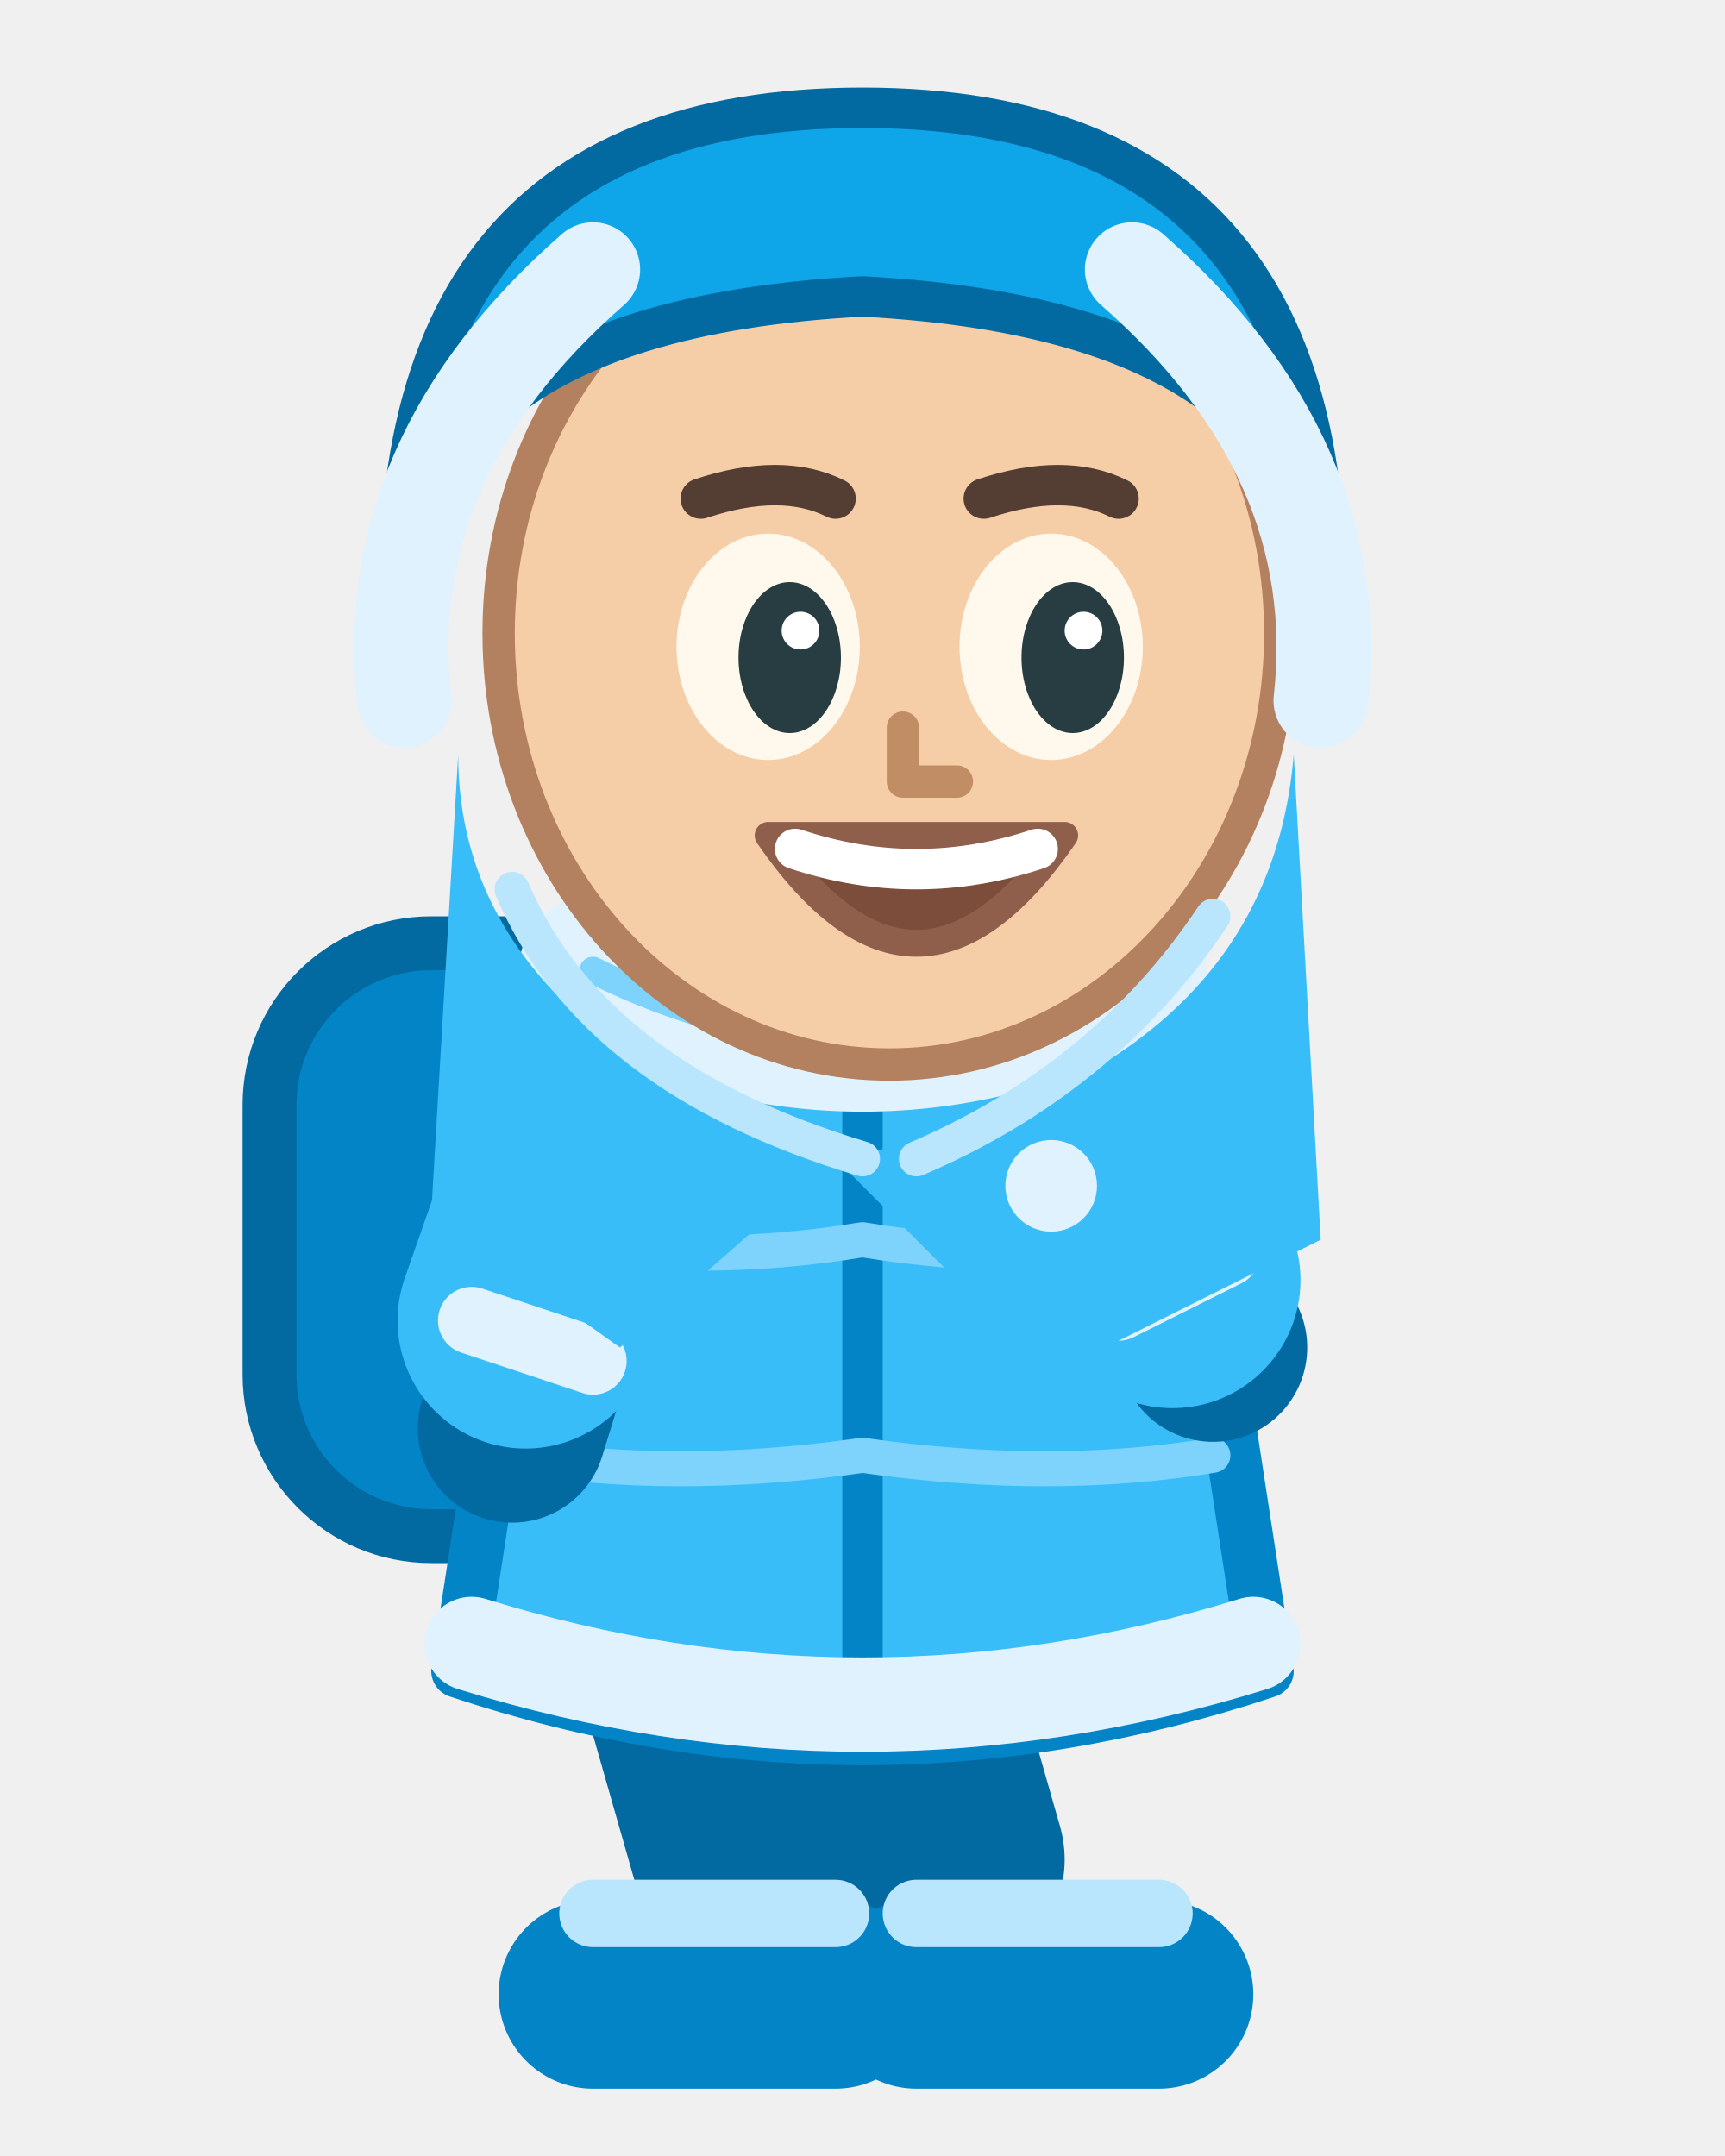
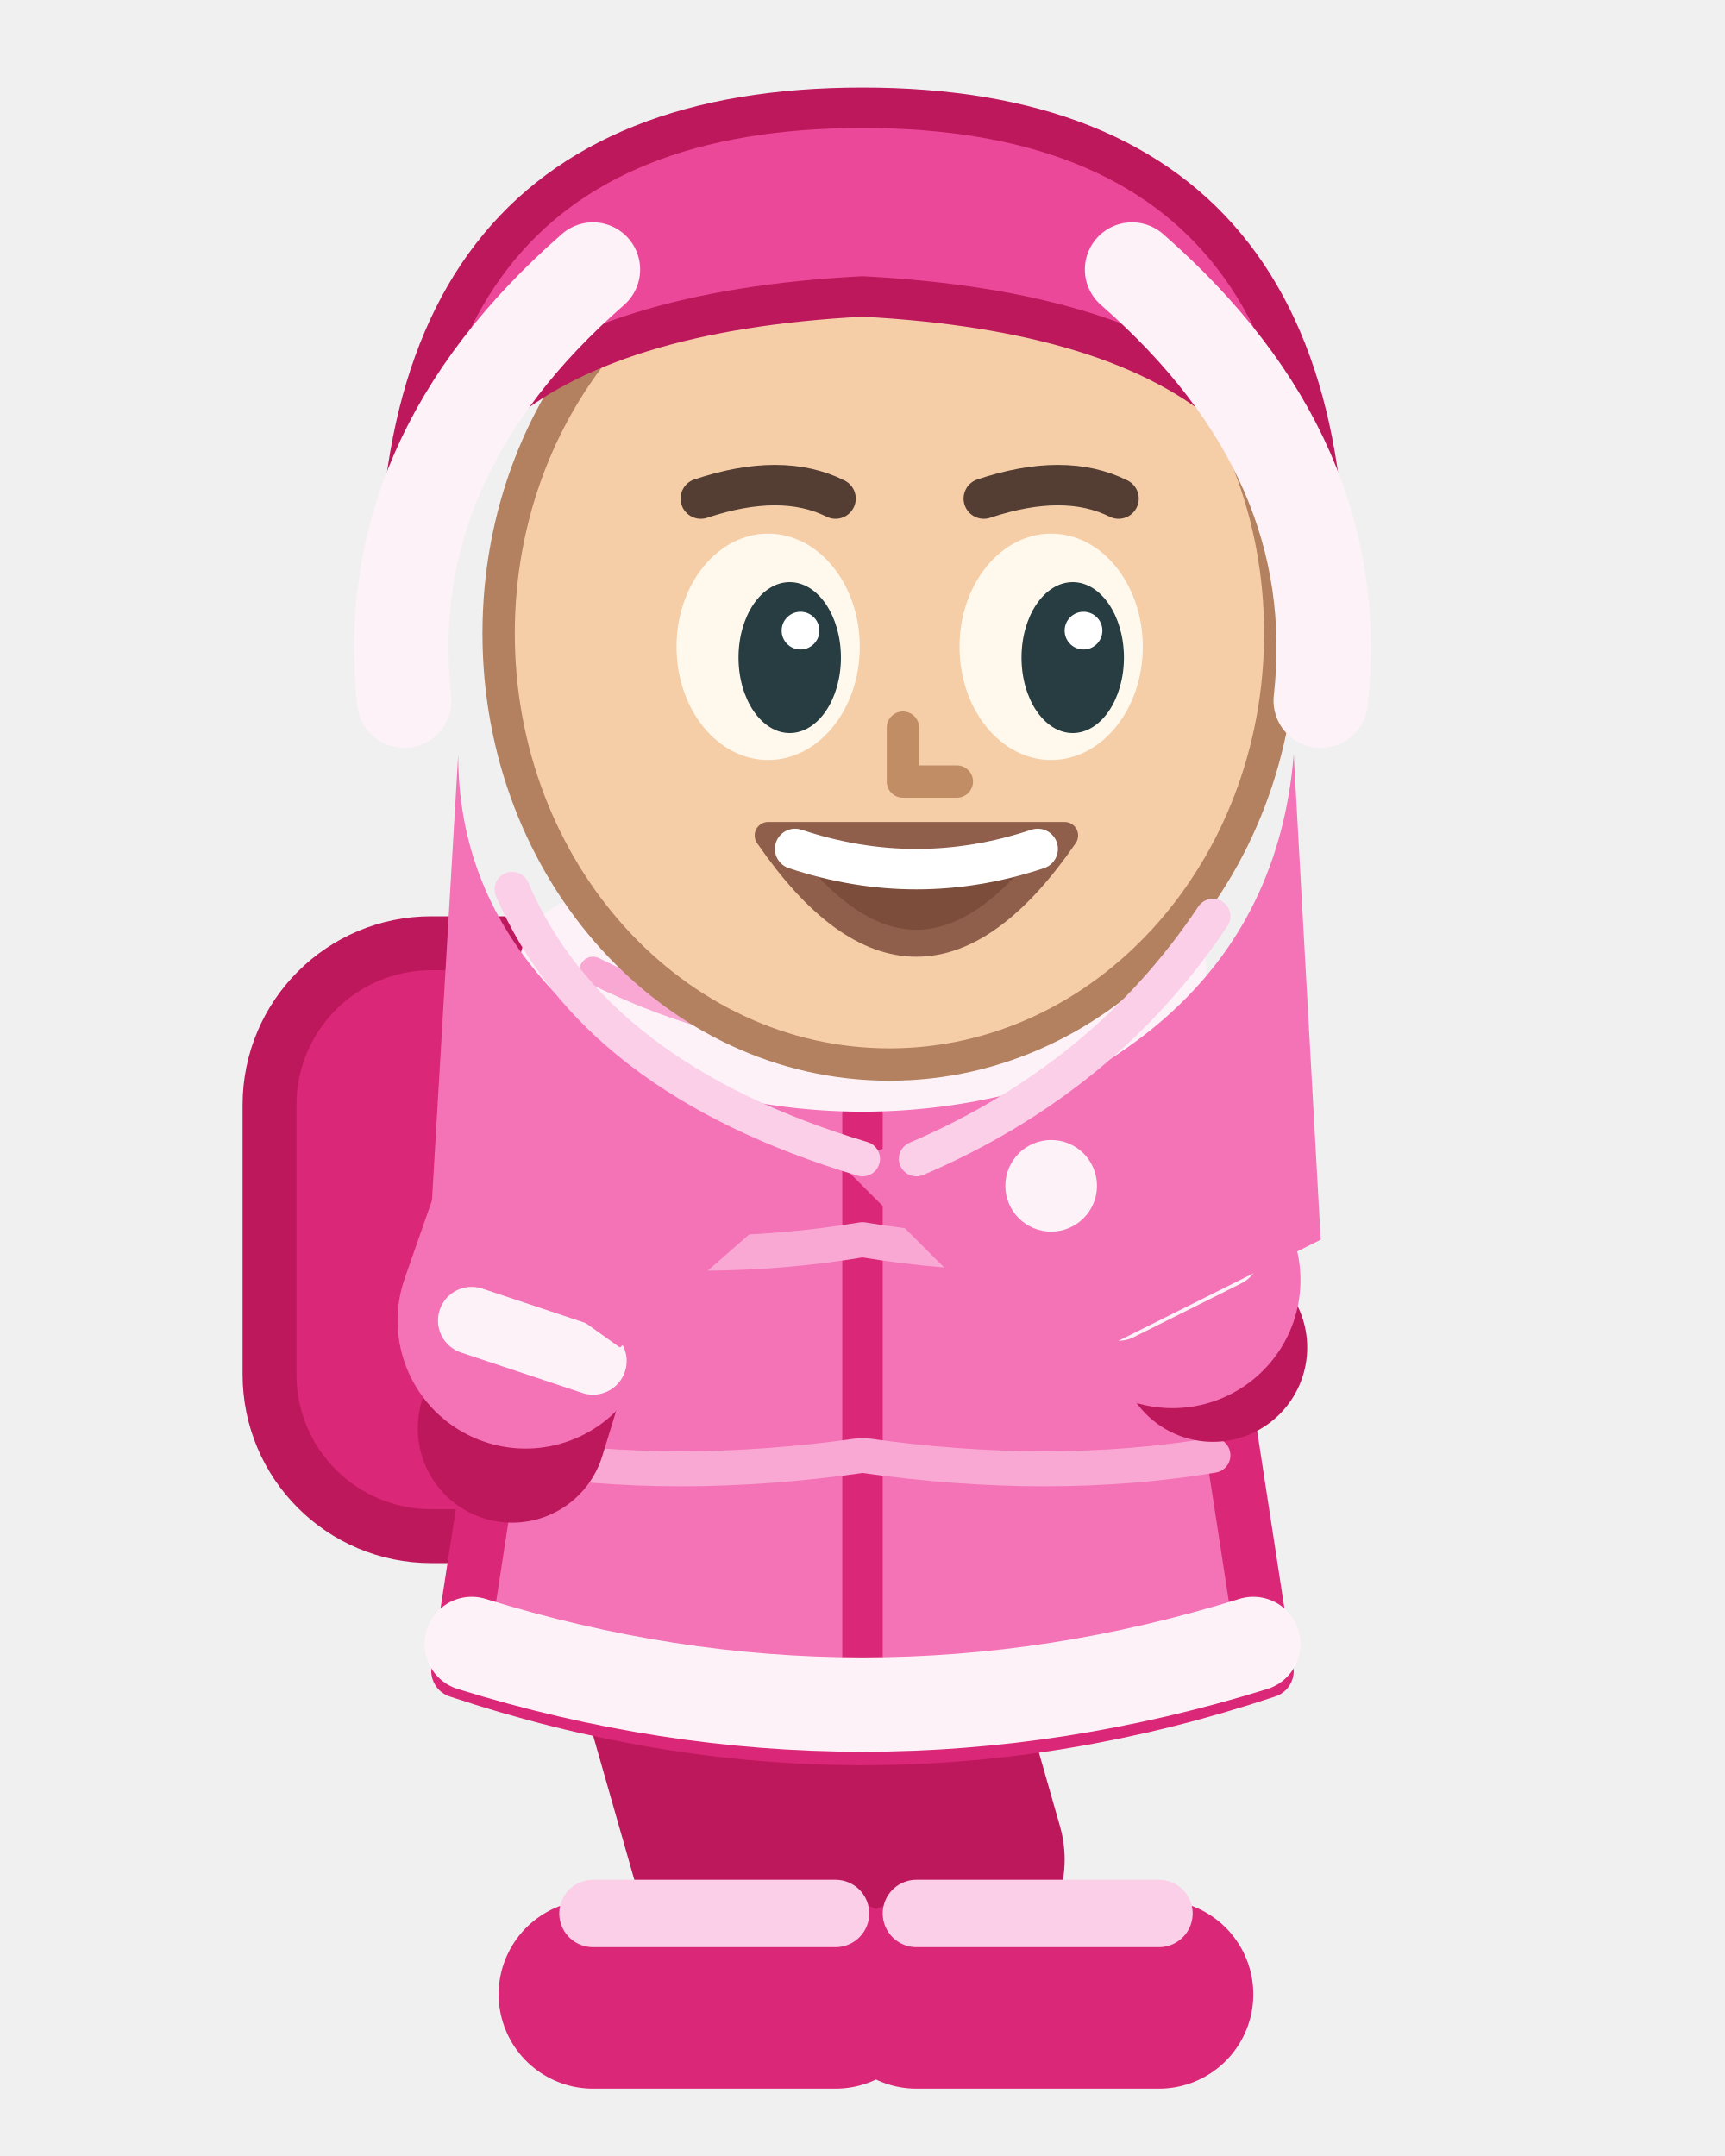
<svg xmlns="http://www.w3.org/2000/svg" width="64" height="80" viewBox="0 0 64 80">
  <g transform="translate(0 0)" stroke-linecap="round" stroke-linejoin="round">
-     <path d="M28 54 L26 62 L28 69 M35 54 L33 62 L35 69" stroke="#0369a1" stroke-width="9" />
-     <path d="M22 74h9 M34 74h9" stroke="#0284c7" stroke-width="7" />
-     <path d="M22 71h9 M34 71h9" stroke="#bae6fd" stroke-width="2.5" />
+     <path d="M28 54 L26 62 L28 69 M35 54 L33 62 L35 69" stroke="#be185d" stroke-width="9" />
+     <path d="M22 74h9 M34 74h9" stroke="#db2777" stroke-width="7" />
+     <path d="M22 71h9 M34 71h9" stroke="#fbcfe8" stroke-width="2.5" />
    <g transform="translate(0 1)">
-       <rect x="10" y="34" width="18" height="22" rx="6" fill="#0284c7" stroke="#0369a1" stroke-width="2" />
-       <path d="M21 35 Q32 32 43 35 L47 61 Q32 66 17 61 Z" fill="#38bdf8" stroke="#0284c7" stroke-width="2" />
-       <path d="M32 37 L32 63" stroke="#0284c7" stroke-width="1.5" />
-       <path d="M20 45 Q26 46 32 45 M32 45 Q38 46 44 45 M19 53 Q25 54 32 53 M32 53 Q39 54 45 53" fill="none" stroke="#7dd3fc" stroke-width="1.3" />
-       <path d="M17.5 60 Q32 64.5 46.5 60" fill="none" stroke="#e0f2fe" stroke-width="3.5" />
-       <path d="M23 39 L19 52" stroke="#0369a1" stroke-width="7" />
-       <path d="M23 38 L19.5 48" stroke="#38bdf8" stroke-width="9.5" />
-       <path d="M17.5 48 L22 49.5" stroke="#e0f2fe" stroke-width="2.5" />
-       <path d="M39 39 L45 49" stroke="#0369a1" stroke-width="7" />
-       <path d="M39 39 L43.5 46.5" stroke="#38bdf8" stroke-width="9.5" />
-       <path d="M41.5 47.5 L45.5 45.5" stroke="#e0f2fe" stroke-width="2.5" />
+       <rect x="10" y="34" width="18" height="22" rx="6" fill="#db2777" stroke="#be185d" stroke-width="2" />
+       <path d="M21 35 Q32 32 43 35 L47 61 Q32 66 17 61 Z" fill="#f472b6" stroke="#db2777" stroke-width="2" />
+       <path d="M32 37 L32 63" stroke="#db2777" stroke-width="1.5" />
+       <path d="M20 45 Q26 46 32 45 M32 45 Q38 46 44 45 M19 53 Q25 54 32 53 M32 53 Q39 54 45 53" fill="none" stroke="#f9a8d4" stroke-width="1.3" />
+       <path d="M17.5 60 Q32 64.5 46.5 60" fill="none" stroke="#fdf2f8" stroke-width="3.5" />
+       <path d="M23 39 L19 52" stroke="#be185d" stroke-width="7" />
+       <path d="M23 38 L19.5 48" stroke="#f472b6" stroke-width="9.5" />
+       <path d="M17.5 48 L22 49.5" stroke="#fdf2f8" stroke-width="2.5" />
+       <path d="M39 39 L45 49" stroke="#be185d" stroke-width="7" />
+       <path d="M39 39 L43.5 46.5" stroke="#f472b6" stroke-width="9.5" />
+       <path d="M41.5 47.5 L45.5 45.5" stroke="#fdf2f8" stroke-width="2.5" />
    </g>
    <g transform="translate(0 1)">
      <rect x="28" y="28" width="10" height="10" rx="4" fill="#e6a777" />
-       <path d="M22 35 Q32 40 42 35" fill="none" stroke="#e0f2fe" stroke-width="5.5" />
-       <path d="M22 35 Q32 40 42 35" fill="none" stroke="#7dd3fc" stroke-width="1" />
+       <path d="M22 35 Q32 40 42 35" fill="none" stroke="#fdf2f8" stroke-width="5.5" />
+       <path d="M22 35 Q32 40 42 35" fill="none" stroke="#f9a8d4" stroke-width="1" />
      <ellipse cx="33" cy="22.5" rx="14.5" ry="16" fill="#f5cda7" stroke="#b48160" stroke-width="1.2" />
-       <path d="M17 27Q17 37 31 42L23 49L16 44Z" fill="#38bdf8" />
-       <path d="M48 27Q47 39 31 42L39 50L49 45Z" fill="#38bdf8" />
-       <path d="M19 32Q22 39 32 42M45 33Q41 39 34 42" fill="none" stroke="#bae6fd" stroke-width="1.3" />
-       <circle cx="39" cy="43" r="1.7" fill="#e0f2fe" />
+       <path d="M17 27Q17 37 31 42L23 49L16 44Z" fill="#f472b6" />
+       <path d="M48 27Q47 39 31 42L39 50L49 45Z" fill="#f472b6" />
+       <path d="M19 32Q22 39 32 42M45 33Q41 39 34 42" fill="none" stroke="#fbcfe8" stroke-width="1.3" />
+       <circle cx="39" cy="43" r="1.7" fill="#fdf2f8" />
      <ellipse cx="28.5" cy="23" rx="3.4" ry="4.2" fill="#fff9ed" />
      <ellipse cx="39" cy="23" rx="3.4" ry="4.2" fill="#fff9ed" />
      <ellipse cx="29.3" cy="23.4" rx="1.9" ry="2.8" fill="#273d42" />
      <ellipse cx="39.8" cy="23.4" rx="1.9" ry="2.8" fill="#273d42" />
      <circle cx="29.7" cy="22.4" r="0.7" fill="#fff" />
      <circle cx="40.2" cy="22.4" r="0.7" fill="#fff" />
      <path d="M26 17.5q3-1 5 0 M36.5 17.5q3-1 5 0" fill="none" stroke="#543e34" stroke-width="1.5" />
      <path d="M33.5 26v2h2" fill="none" stroke="#c18d65" stroke-width="1.2" />
      <path d="M28.5 30 Q34 38 39.5 30 Z" fill="#7c4d3b" stroke="#8f5f4c" stroke-width="1" />
      <path d="M29.5 30.5 Q34 32 38.5 30.5" fill="none" stroke="#ffffff" stroke-width="1.5" />
-       <path d="M15 25 Q13 3 32 3 Q51 3 49 25 Q51 11 32 10 Q13 11 15 25 Z" fill="#0ea5e9" stroke="#0369a1" stroke-width="1.5" />
-       <path d="M15 25 Q14 16 22 9 M49 25 Q50 16 42 9" fill="none" stroke="#e0f2fe" stroke-width="3.5" stroke-linecap="round" />
+       <path d="M15 25 Q13 3 32 3 Q51 3 49 25 Q51 11 32 10 Q13 11 15 25 Z" fill="#ec4899" stroke="#be185d" stroke-width="1.5" />
+       <path d="M15 25 Q14 16 22 9 M49 25 Q50 16 42 9" fill="none" stroke="#fdf2f8" stroke-width="3.5" stroke-linecap="round" />
    </g>
  </g>
</svg>
